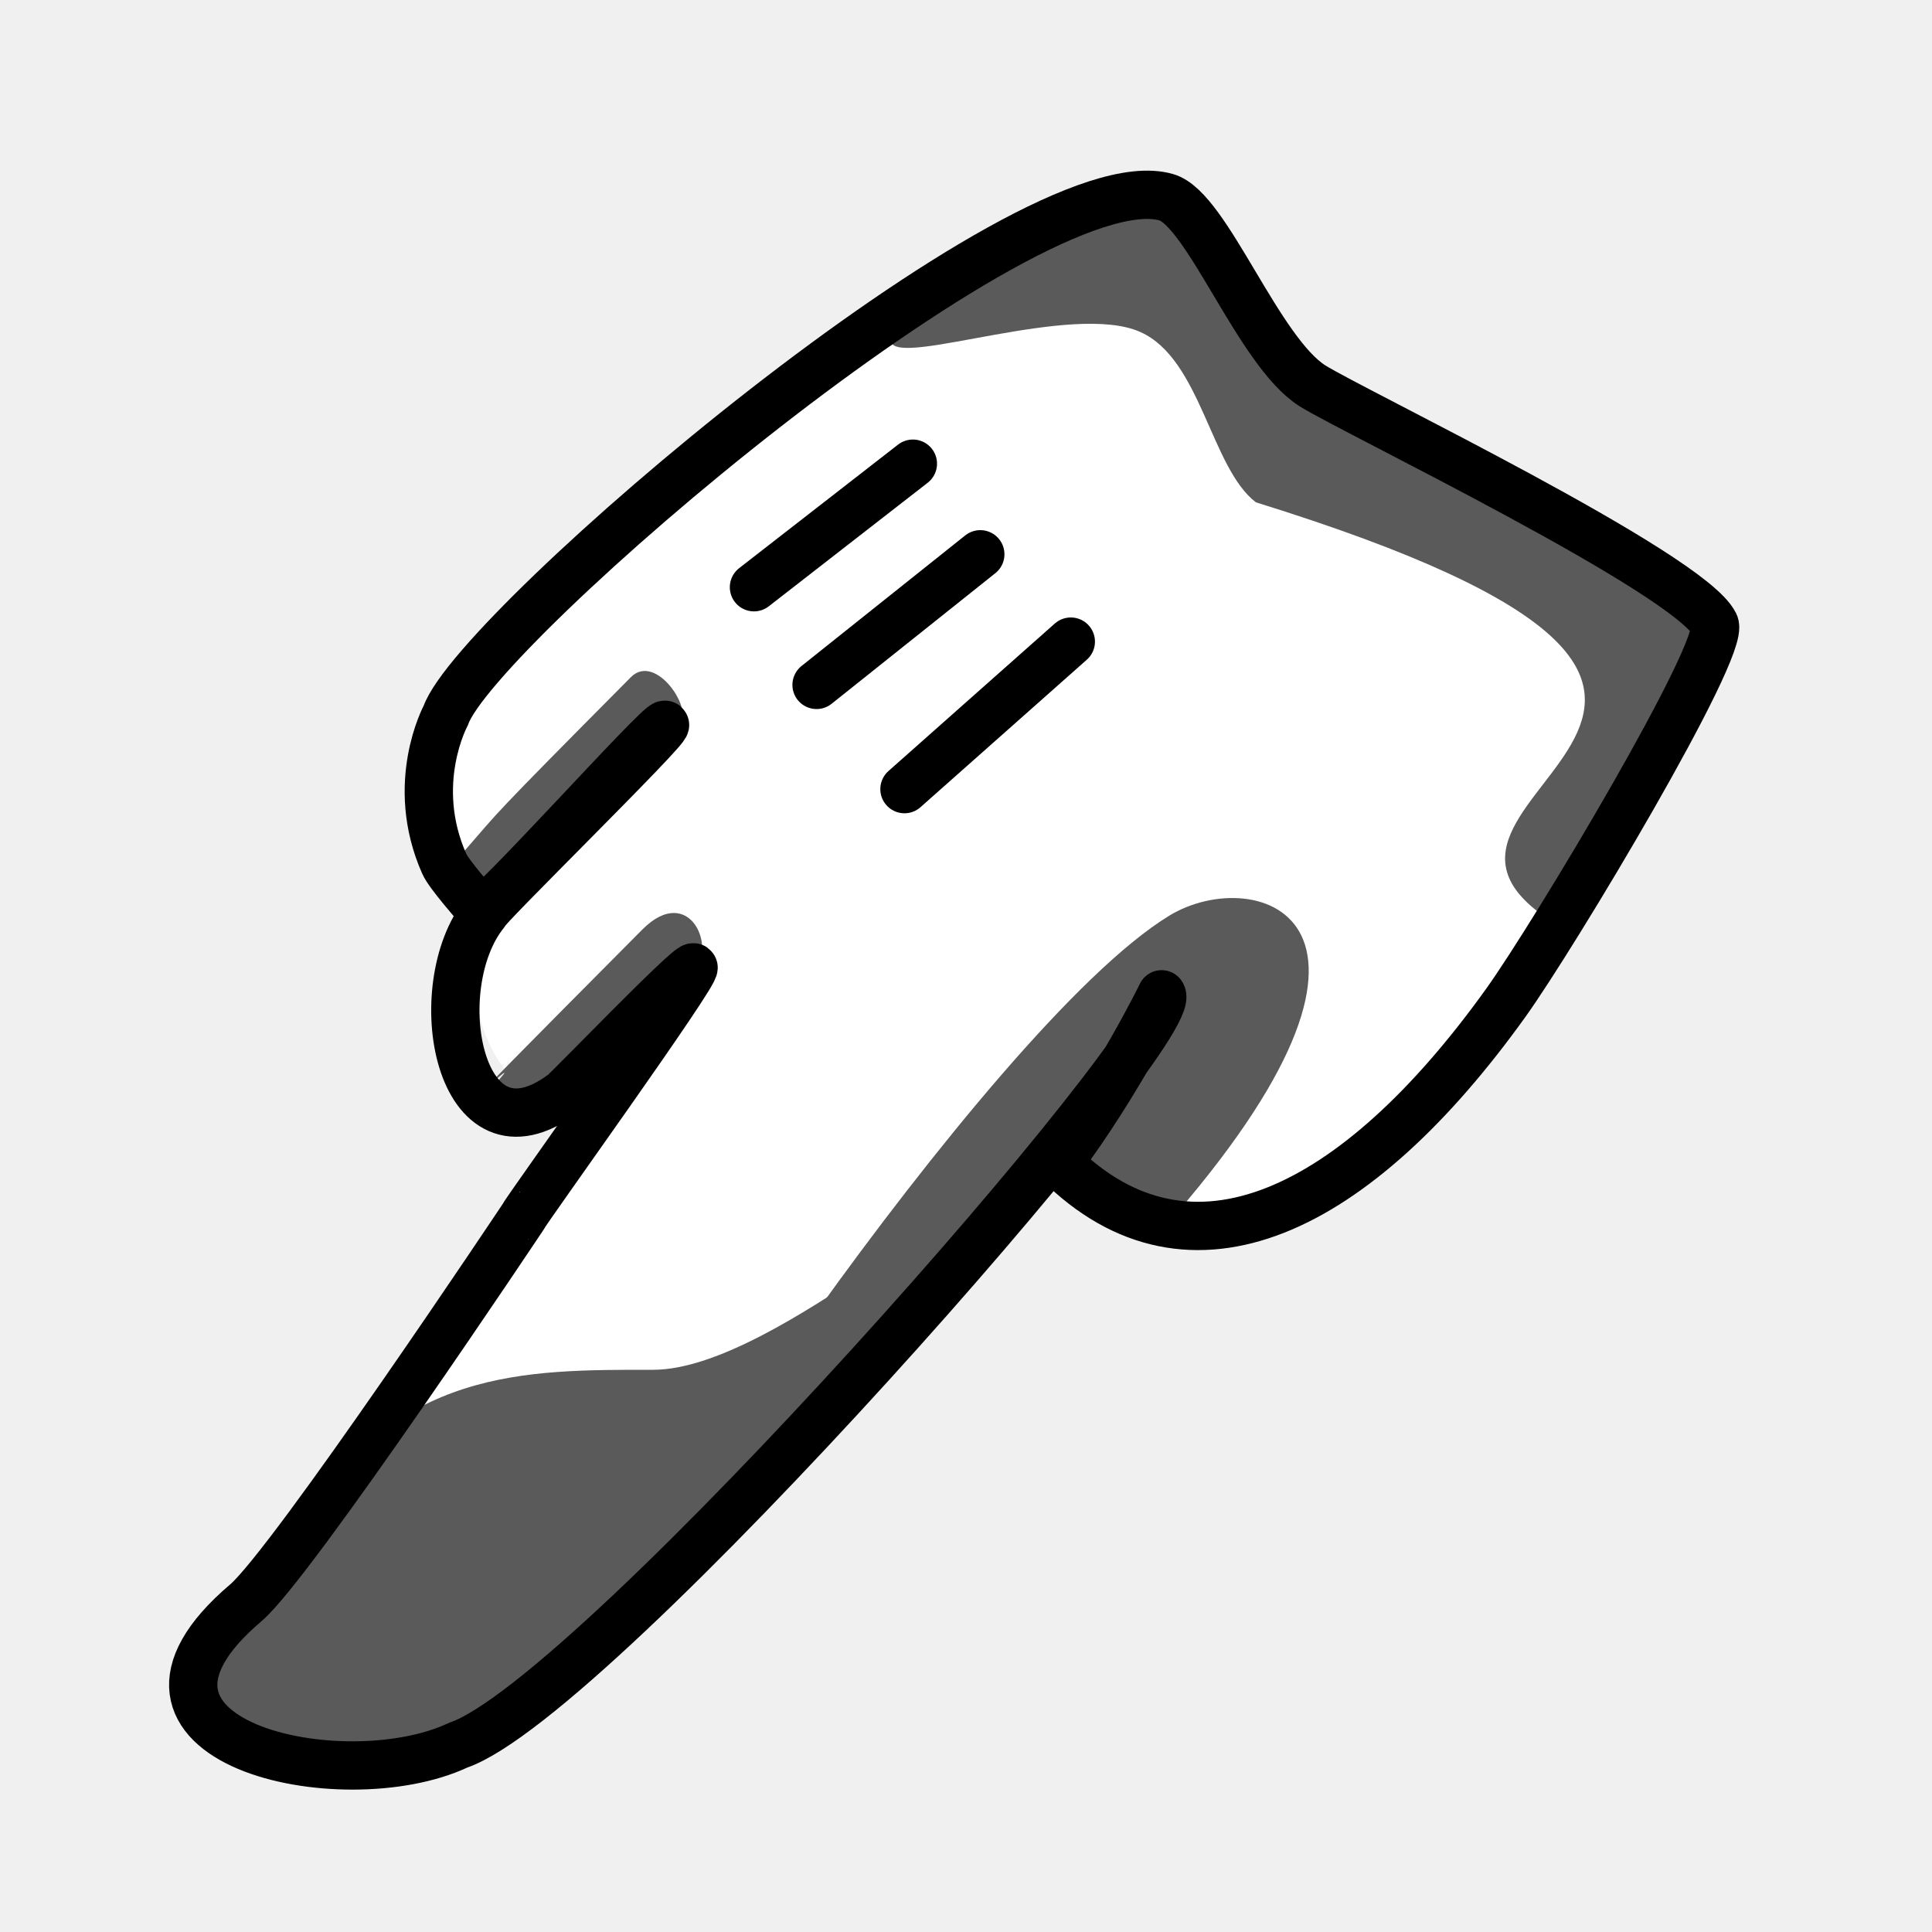
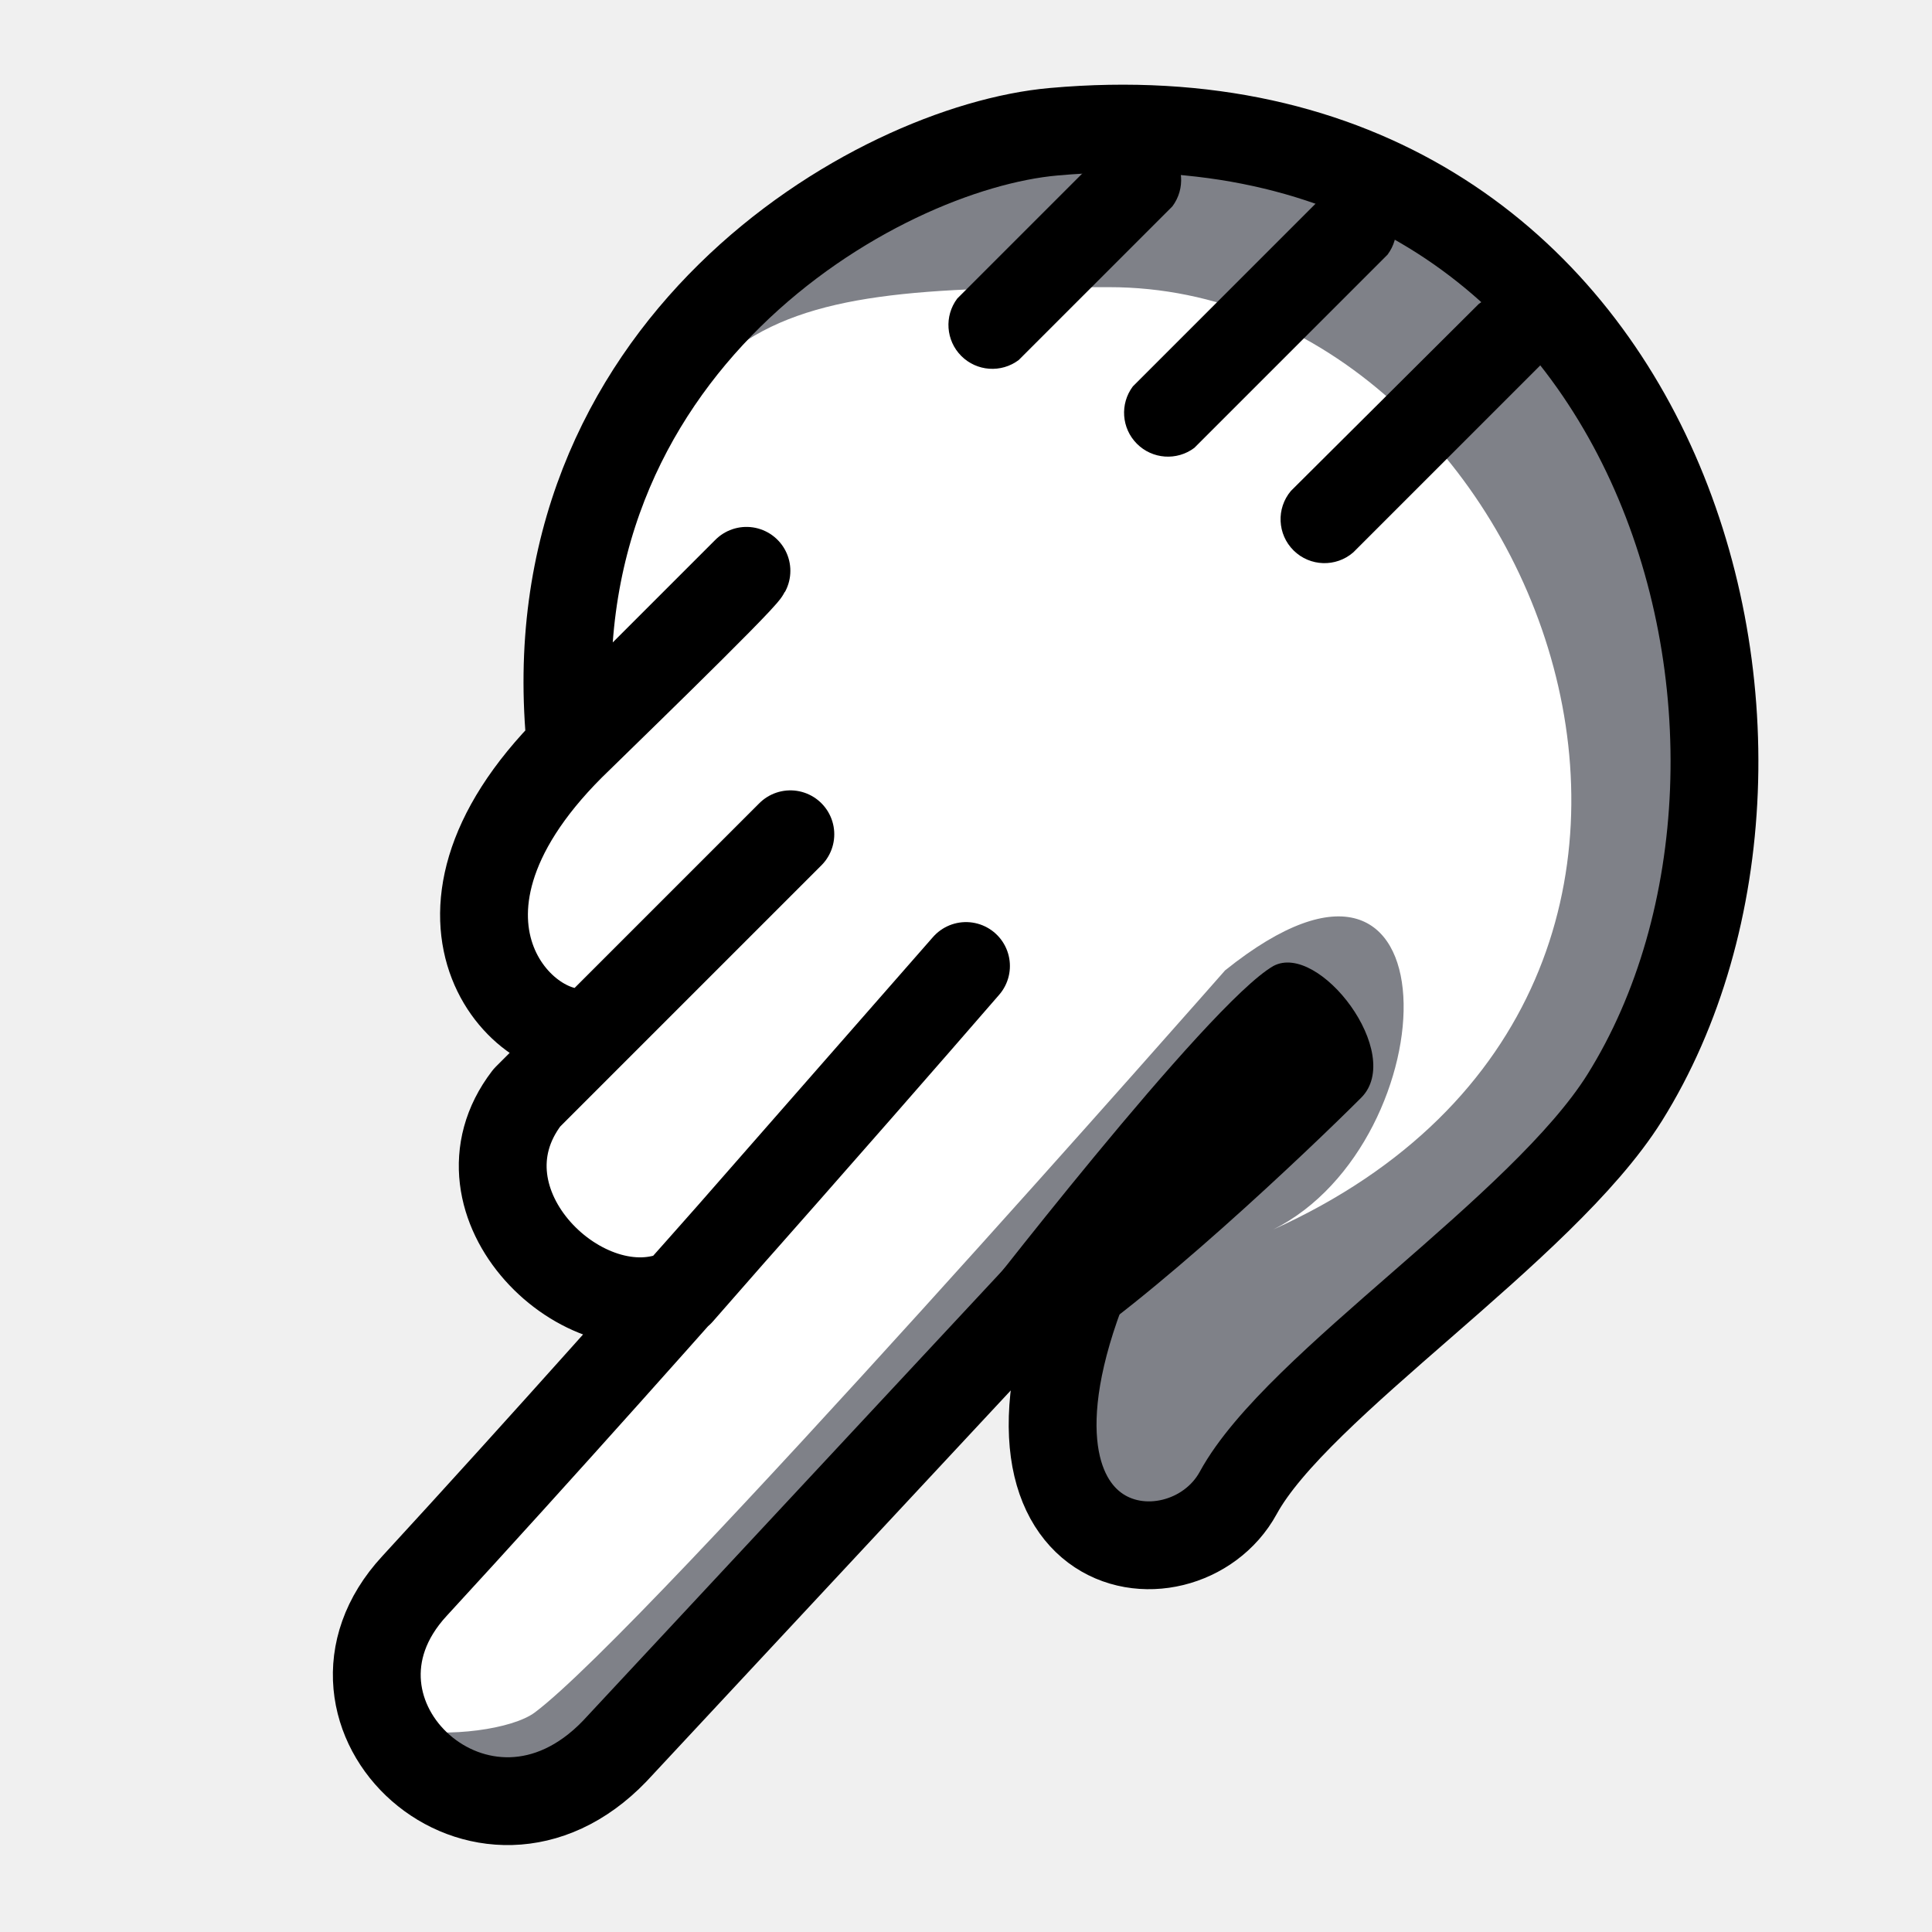
- <svg xmlns="http://www.w3.org/2000/svg" width="100%" height="100%" viewBox="0 0 20 20" fill-rule="evenodd" stroke-linecap="round" stroke-linejoin="round" stroke-miterlimit="1.5">
-   <path d="M7.573 4.563c.083-.074 3.049-2.94 4.501-2.521.115.033.352-.009.368.131.15 1.338 1.777 2.916 3.882 3.155.73.708 1.268.813 1.425 1.133.405.829-1.15 2.045-1.294 2.191l-2.173 3.272c-.93.517-2.353.8-2.011.421.224-.249.498-.86.587-1.116.199-1.097-.833-.936-.833-.936.264.04-6.082 7.501-6.481 7.456l-2.043.449c-1.398.067-1.447-.262-1.48-.871.28-.714.104-.403.978-1.311.594-.616 3.027-4.35 3.027-4.35-1.49-.659-.998-1.89-1.178-2.195-.902-1.529-.418-.974-.418-.974-.107-.06.325-1.544.325-1.544.313-.904 2.818-2.39 2.818-2.39z" fill="#fff" />
-   <path d="M9.363 8.169l1.722-1.527m-2.632.448l1.695-1.352m-2.343.341L9.45 4.8" fill="none" stroke="#000" stroke-width=".5" />
-   <g fill="#5a5a5a">
-     <path d="M6.648 9.624c.491-.495.807.199.502.506-1.672 1.682-1.776 1.534-1.776 1.534s-.506-.164-.34-.342c.767-.826-1.26 1.193 1.614-1.698zm9.366-.119c-1.95-1.318 3.714-2.217-3.013-4.305-.467-.357-.57-1.484-1.196-1.763-.697-.312-2.466.351-2.577.111.722-.643 1.951-1.66 3.037-1.448.264.11.479 1.009.889 1.653 1.239.995 1.148.262 4.144 2.422.79.493-.33 1.723-1.284 3.33zM6.532 7.009c.258-.258.662.346.502.506-.875.88-1.189 1.24-1.857 1.607-.481.264-.456-.214-.372-.31.389-.445.224-.29 1.727-1.803zm5.574 2.469c.899-.547 2.772.032-.068 3.244-.617-.653-.441-.1-1.182-.642-.017-.012-1.525 1.803-3.817 3.903-1.032 1.045 3.156-5.343 5.067-6.505z" />
-     <path d="M2.162 17.56c-.191-.536.628-1.687.936-1.745.986-1.655 2.338-1.635 3.663-1.635s3.671-2.388 3.062-1.212c-.067 1.247-4.449 5.114-5.385 5.227-.653.245-.81-.047-1.776-.047-.229 0-.616-.347-.5-.588z" />
-   </g>
-   <path d="M4.615 7.406c.314-.904 6.007-5.783 7.459-5.364.422.121.951 1.599 1.514 1.953.421.264 3.903 1.938 4.161 2.466.121.247-1.66 3.222-2.163 3.923-1.546 2.155-3.264 3.012-4.628 1.651.619-.822 1.067-1.742 1.067-1.742.243.345-5.855 7.288-7.282 7.773-1.2.564-3.893-.035-2.198-1.474.479-.407 2.877-4.005 2.877-4.005-.021.004 1.809-2.536 1.757-2.573-.045-.03-1.286 1.259-1.349 1.307-1.084.812-1.429-1.103-.811-1.87-.032-.018 1.906-1.914 1.865-1.948-.048-.038-1.859 1.992-1.911 1.923s-.323-.37-.374-.484c-.369-.831.016-1.536.016-1.536z" fill="none" stroke="#000" stroke-width=".5" />
+ <svg xmlns="http://www.w3.org/2000/svg" viewBox="0 0 22 22" fill-rule="evenodd" stroke-linecap="round" stroke-linejoin="round" stroke-miterlimit="1.5">
+   <path d="M6.5 8.5c-.47-4.54 3.5-6.7 5.55-6.88C19 1 21.77 8.74 18.5 12.5c-1.29 1.48-3.27 3.35-4.64 5-.47.58-1.45-.04-1.61-.5a9 9 0 0 1 .75-3.5s-4.02 4.58-5.48 6c-2.26 2.2-4.15.02-2.8-1.44 2.88-3.13 5.06-5 6.28-7.06l-3.48 3.5c-1.07.5-2.44-.8-1.52-2l3-3-2.23 2.23c-.26-.2-1.81-1.69-.27-3.23.13-.13 1.93-1.87 2-2l-2 2z" fill="#7e8087" fill-opacity=".99" />
+   <path d="M6.5 8.34c1-4.84 1.86-5.07 6.13-5.07 4.87 0 8 7.96 1.87 10.73 2-1 2.13-5.1-.55-2.95 0 0-6.59 7.5-7.86 8.45-.51.38-2.91.4-1.72-.83.8-.84 3.13-3.52 3.13-3.52-3.13-1.65-1.12-2.72-.88-3.15-.64-.49-1.12-2.66-.12-3.66Z" fill="#fff" />
+   <path d="M13.35 2.35a.5.5 0 0 0-.7-.7L10.9 3.4a.5.5 0 0 0 .7.7l1.75-1.75zm2.45.55a.5.5 0 0 0-.7-.7l-2.2 2.2a.5.5 0 0 0 .7.7l2.2-2.2zm1.74 1.26a.5.5 0 0 0-.7-.7L14.7 5.59a.5.5 0 0 0 .71.7l2.13-2.13z" />
+   <path d="M6.5 8.5c-.47-4.54 3.46-6.82 5.5-7 6.95-.62 9 7 6.5 11-.94 1.5-3.73 3.27-4.4 4.5-.64 1.17-3.19.8-1.6-2.75 0 0 0-.25.5-.75l-6 6.44c-1.5 1.56-3.63-.42-2.28-1.88C7.6 14.93 11 11 11 11l-3.26 3.72c-1.07.5-2.66-1.02-1.74-2.22l3-3-2.23 2.23c-.72.25-2.28-1.22-.27-3.23.13-.13 1.93-1.87 2-2l-2 2z" fill="none" stroke="#000" />
+   <path d="M11 15s2.75-3.57 3.5-4c.52-.28 1.5 1 1 1.5-.6.6-2.43 2.34-3.5 3-.37.23-1-.5-1-.5Z" />
</svg>
